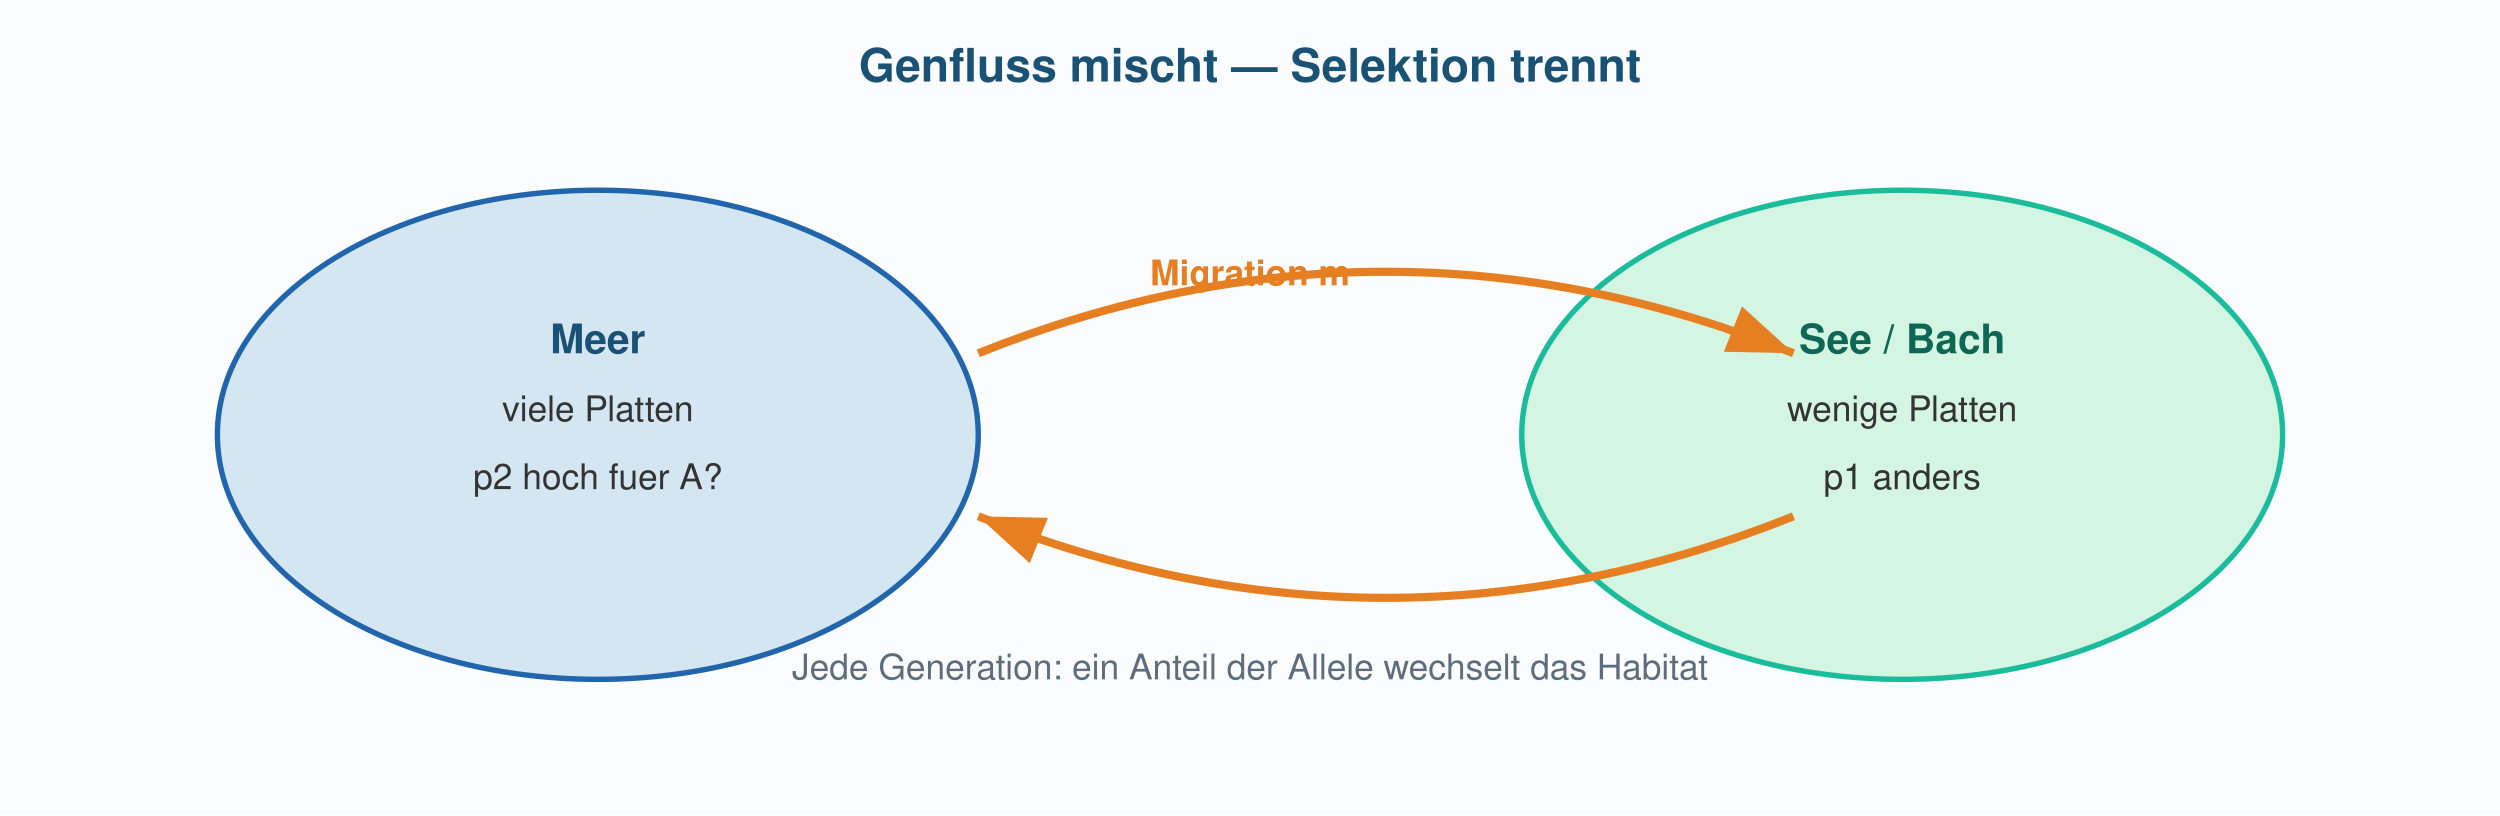
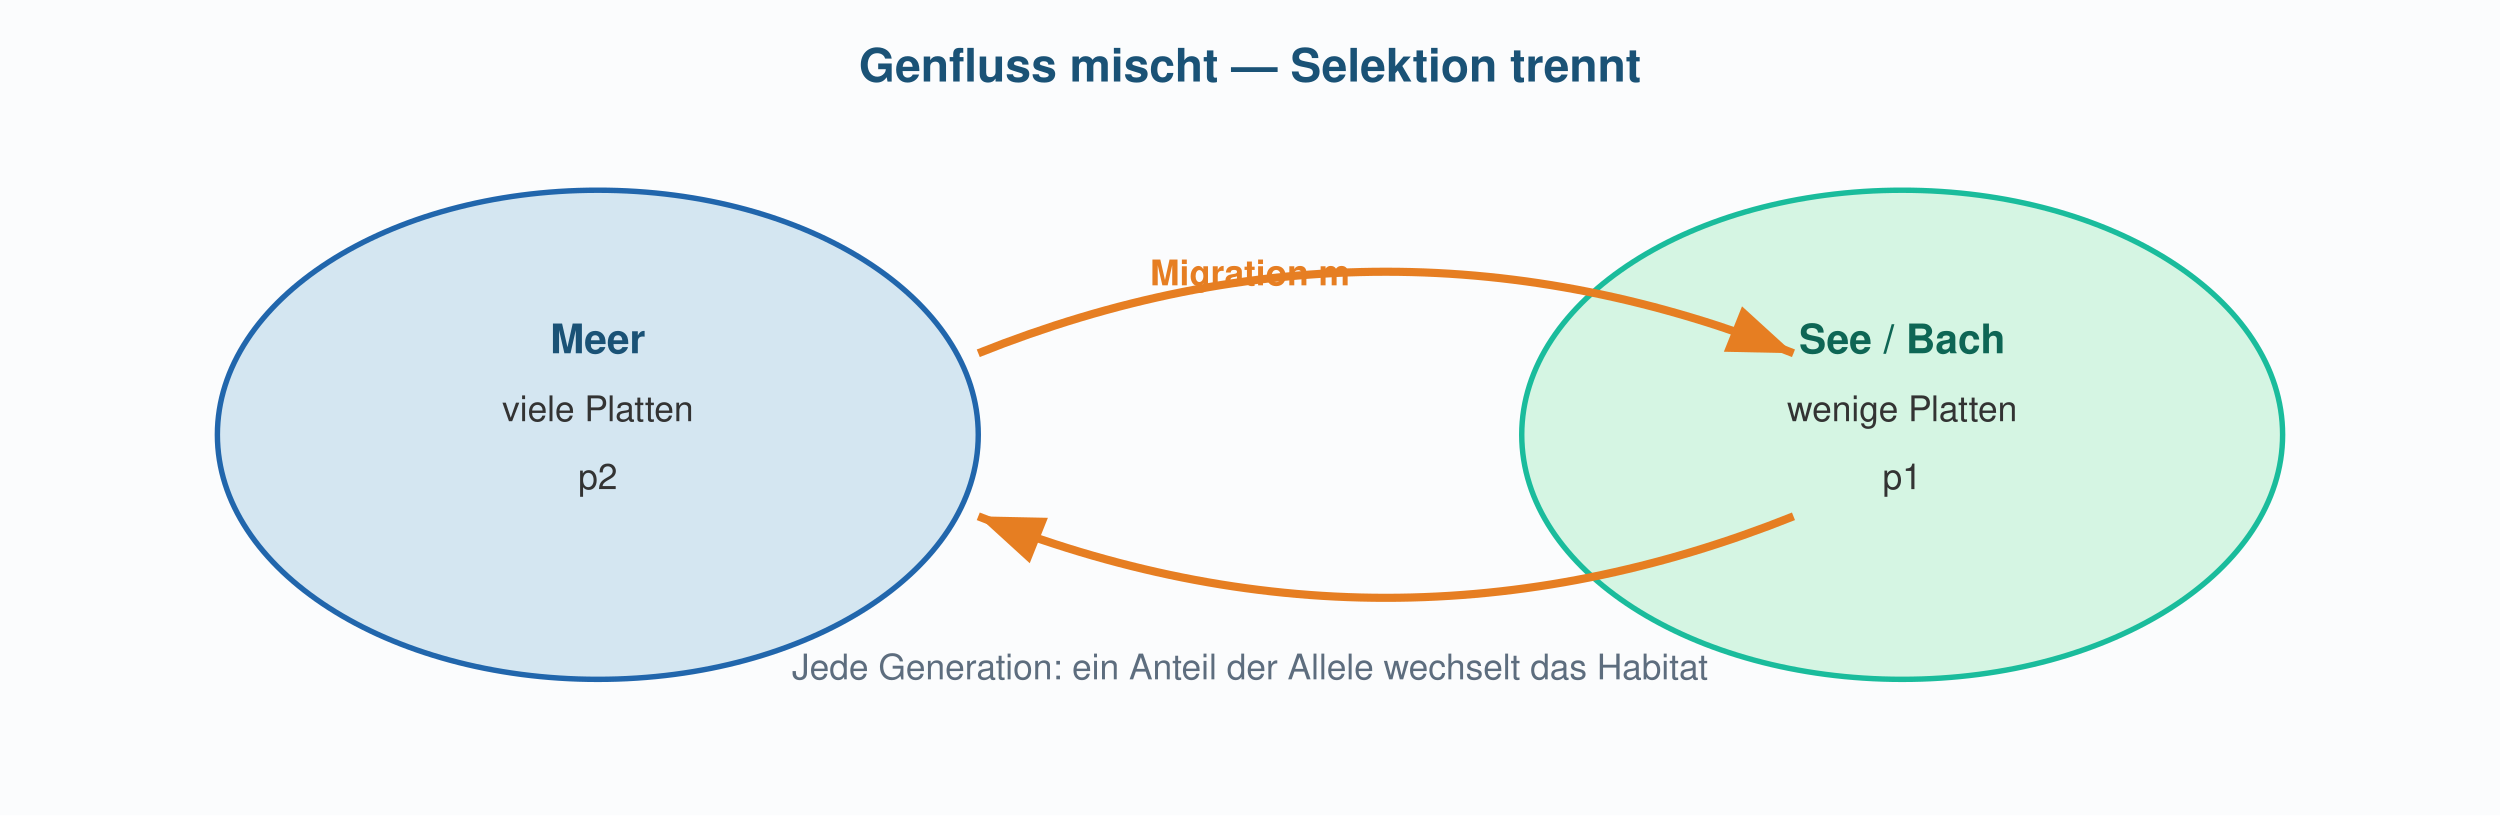
<svg xmlns="http://www.w3.org/2000/svg" width="920" height="300" viewBox="0 0 920 300">
  <rect width="920" height="300" fill="#fbfcfd" />
  <text x="460" y="30" text-anchor="middle" font-family="Helvetica, Arial, sans-serif" font-size="17" font-weight="bold" fill="#1a5276">Genfluss mischt — Selektion trennt</text>
  <ellipse cx="220" cy="160" rx="140" ry="90" fill="#d4e6f1" stroke="#2166ac" stroke-width="2" />
  <text x="220" y="130" text-anchor="middle" font-family="Helvetica, Arial, sans-serif" font-size="15" font-weight="bold" fill="#1a5276">Meer</text>
  <text x="220" y="155" text-anchor="middle" font-family="Helvetica, Arial, sans-serif" font-size="13" fill="#333">viele Platten</text>
-   <text x="220" y="180" text-anchor="middle" font-family="Helvetica, Arial, sans-serif" font-size="13" fill="#333">p2 hoch fuer A?</text>
+   <text x="220" y="180" text-anchor="middle" font-family="Helvetica, Arial, sans-serif" font-size="13" fill="#333">p2</text>
  <ellipse cx="700" cy="160" rx="140" ry="90" fill="#d5f5e3" stroke="#1abc9c" stroke-width="2" />
  <text x="700" y="130" text-anchor="middle" font-family="Helvetica, Arial, sans-serif" font-size="15" font-weight="bold" fill="#0e6655">See / Bach</text>
  <text x="700" y="155" text-anchor="middle" font-family="Helvetica, Arial, sans-serif" font-size="13" fill="#333">wenige Platten</text>
-   <text x="700" y="180" text-anchor="middle" font-family="Helvetica, Arial, sans-serif" font-size="13" fill="#333">p1 anders</text>
+   <text x="700" y="180" text-anchor="middle" font-family="Helvetica, Arial, sans-serif" font-size="13" fill="#333">p1</text>
  <path d="M360 130 C460 90, 560 90, 660 130" fill="none" stroke="#e67e22" stroke-width="3" marker-end="url(#a1)" />
  <path d="M660 190 C560 230, 460 230, 360 190" fill="none" stroke="#e67e22" stroke-width="3" marker-end="url(#a1)" />
  <defs>
    <marker id="a1" markerWidth="10" markerHeight="10" refX="8" refY="3" orient="auto">
      <path d="M0,0 L8,3 L0,6 Z" fill="#e67e22" />
    </marker>
  </defs>
  <text x="460" y="105" text-anchor="middle" font-family="Helvetica, Arial, sans-serif" font-size="13" font-weight="bold" fill="#e67e22">Migration m</text>
  <text x="460" y="250" text-anchor="middle" font-family="Helvetica, Arial, sans-serif" font-size="13" fill="#5d6d7e">Jede Generation: ein Anteil der Allele wechselt das Habitat</text>
</svg>
